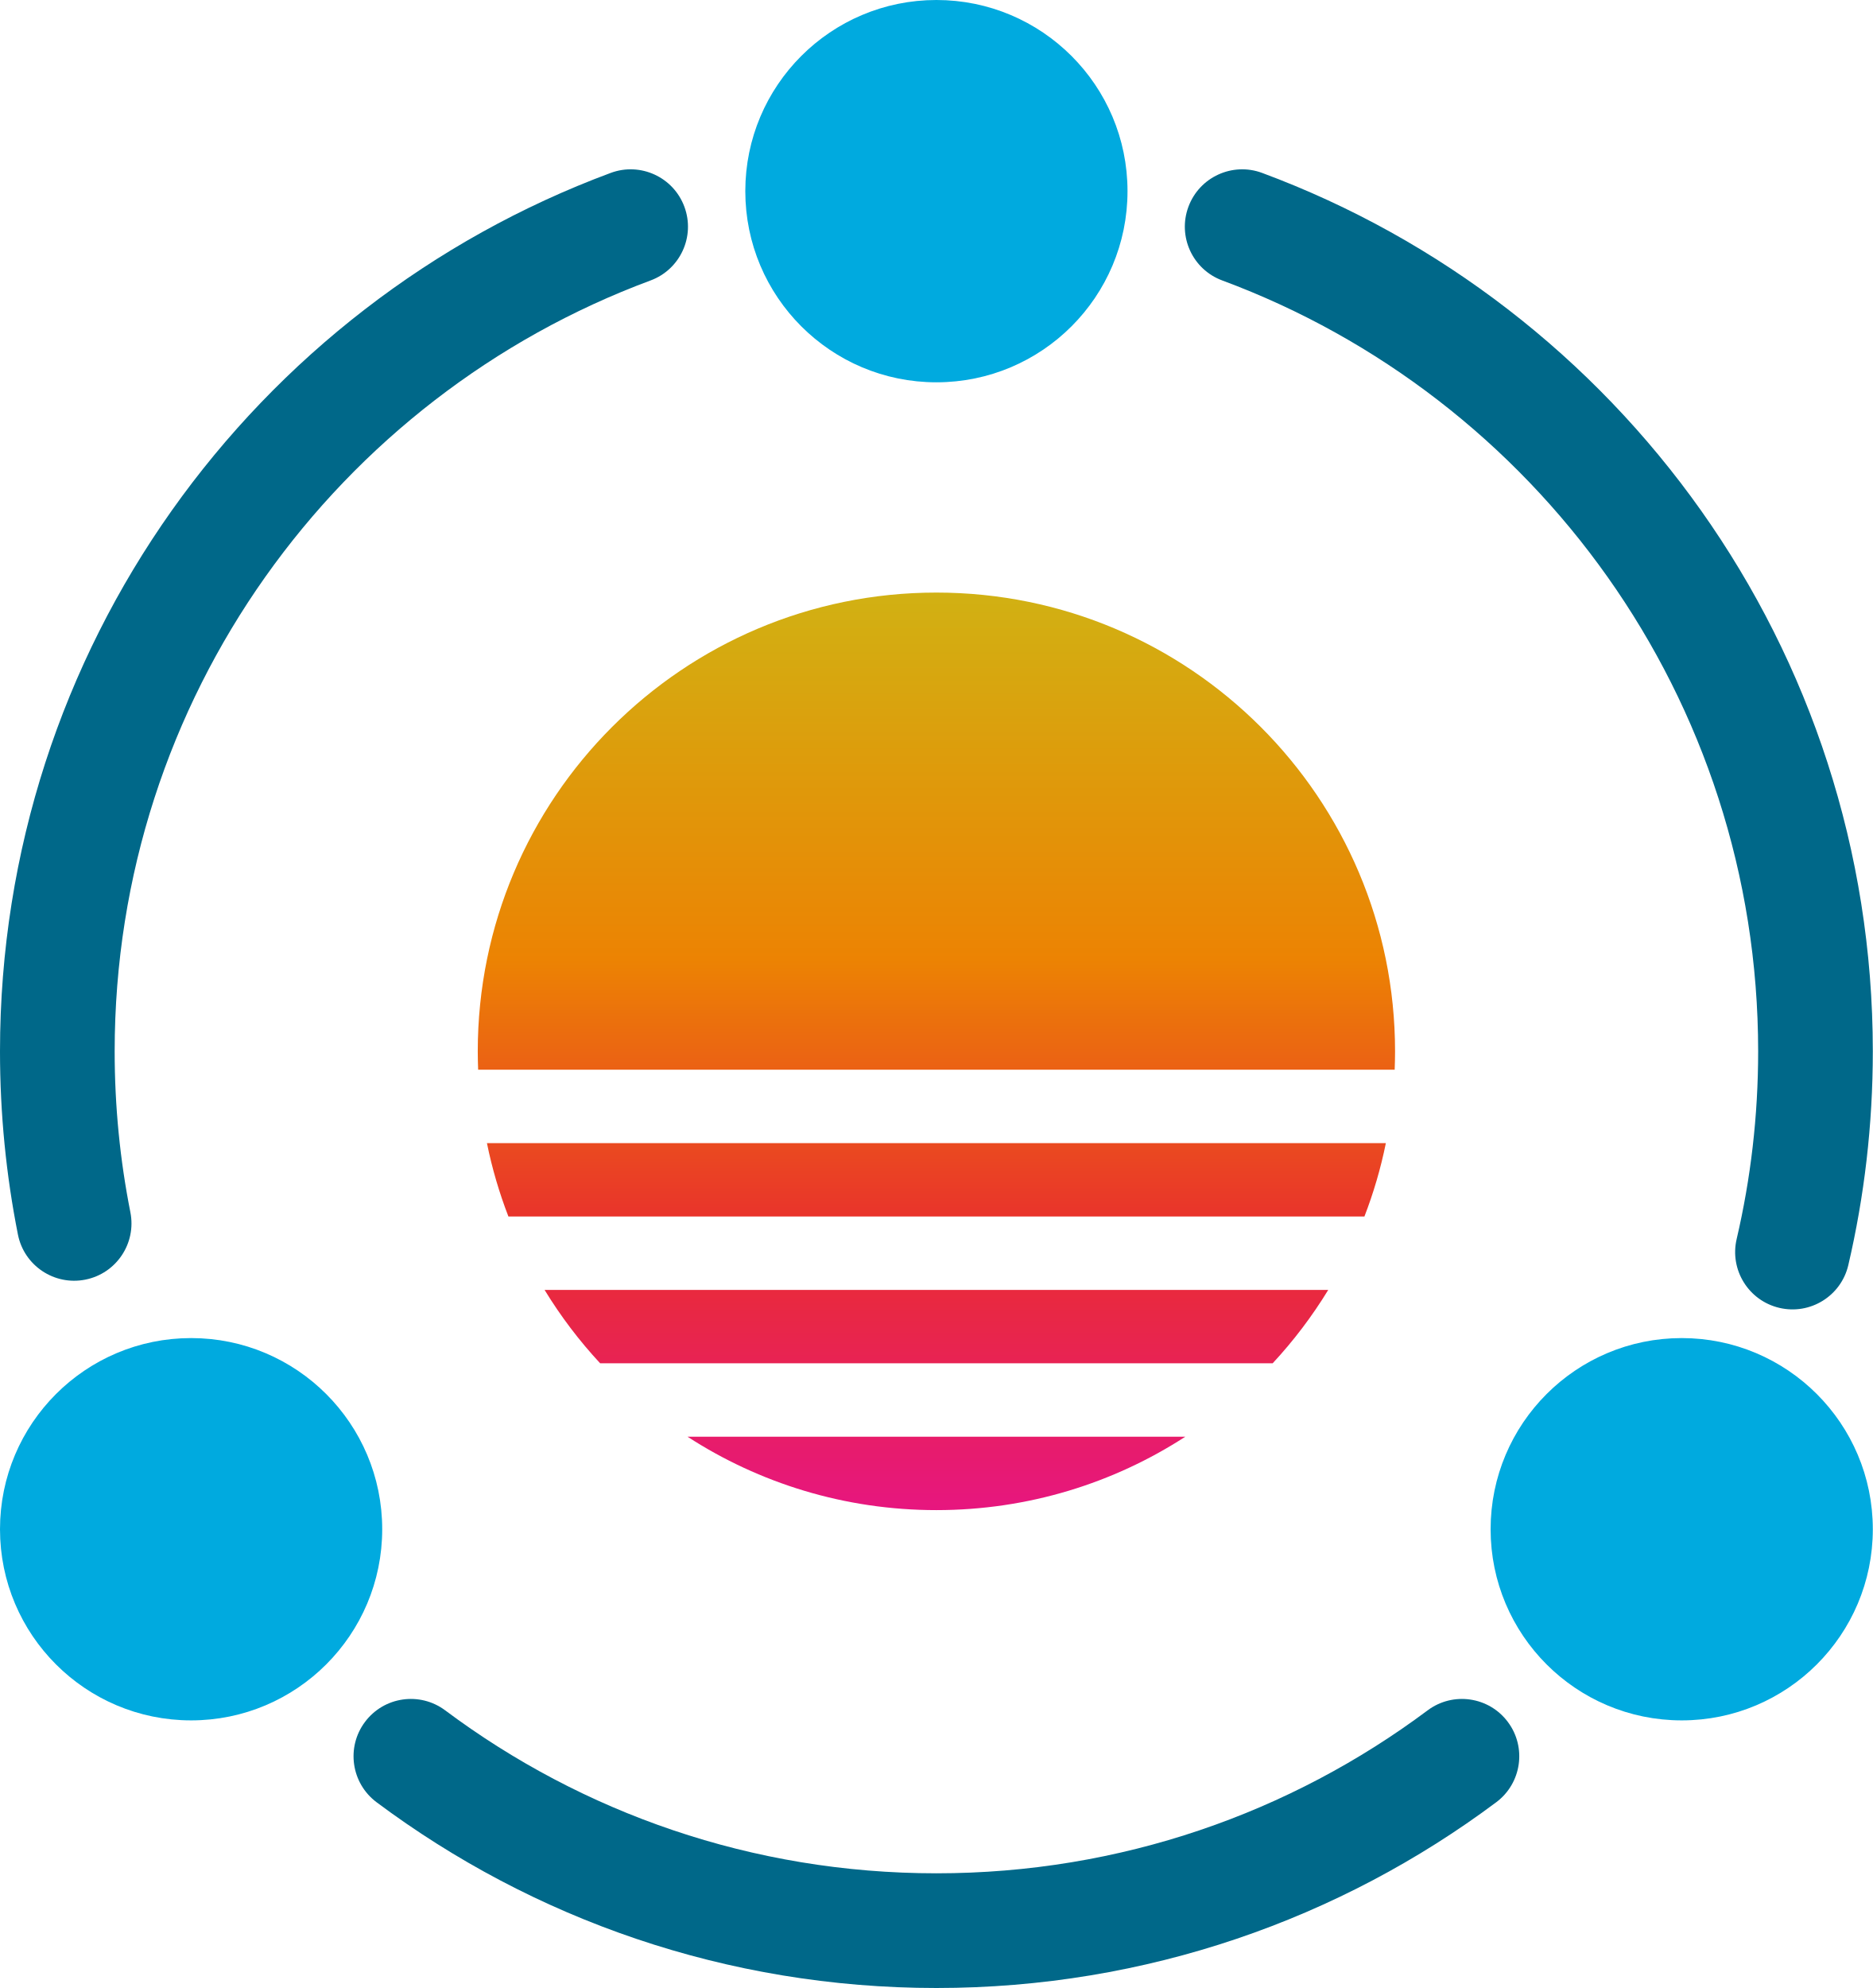
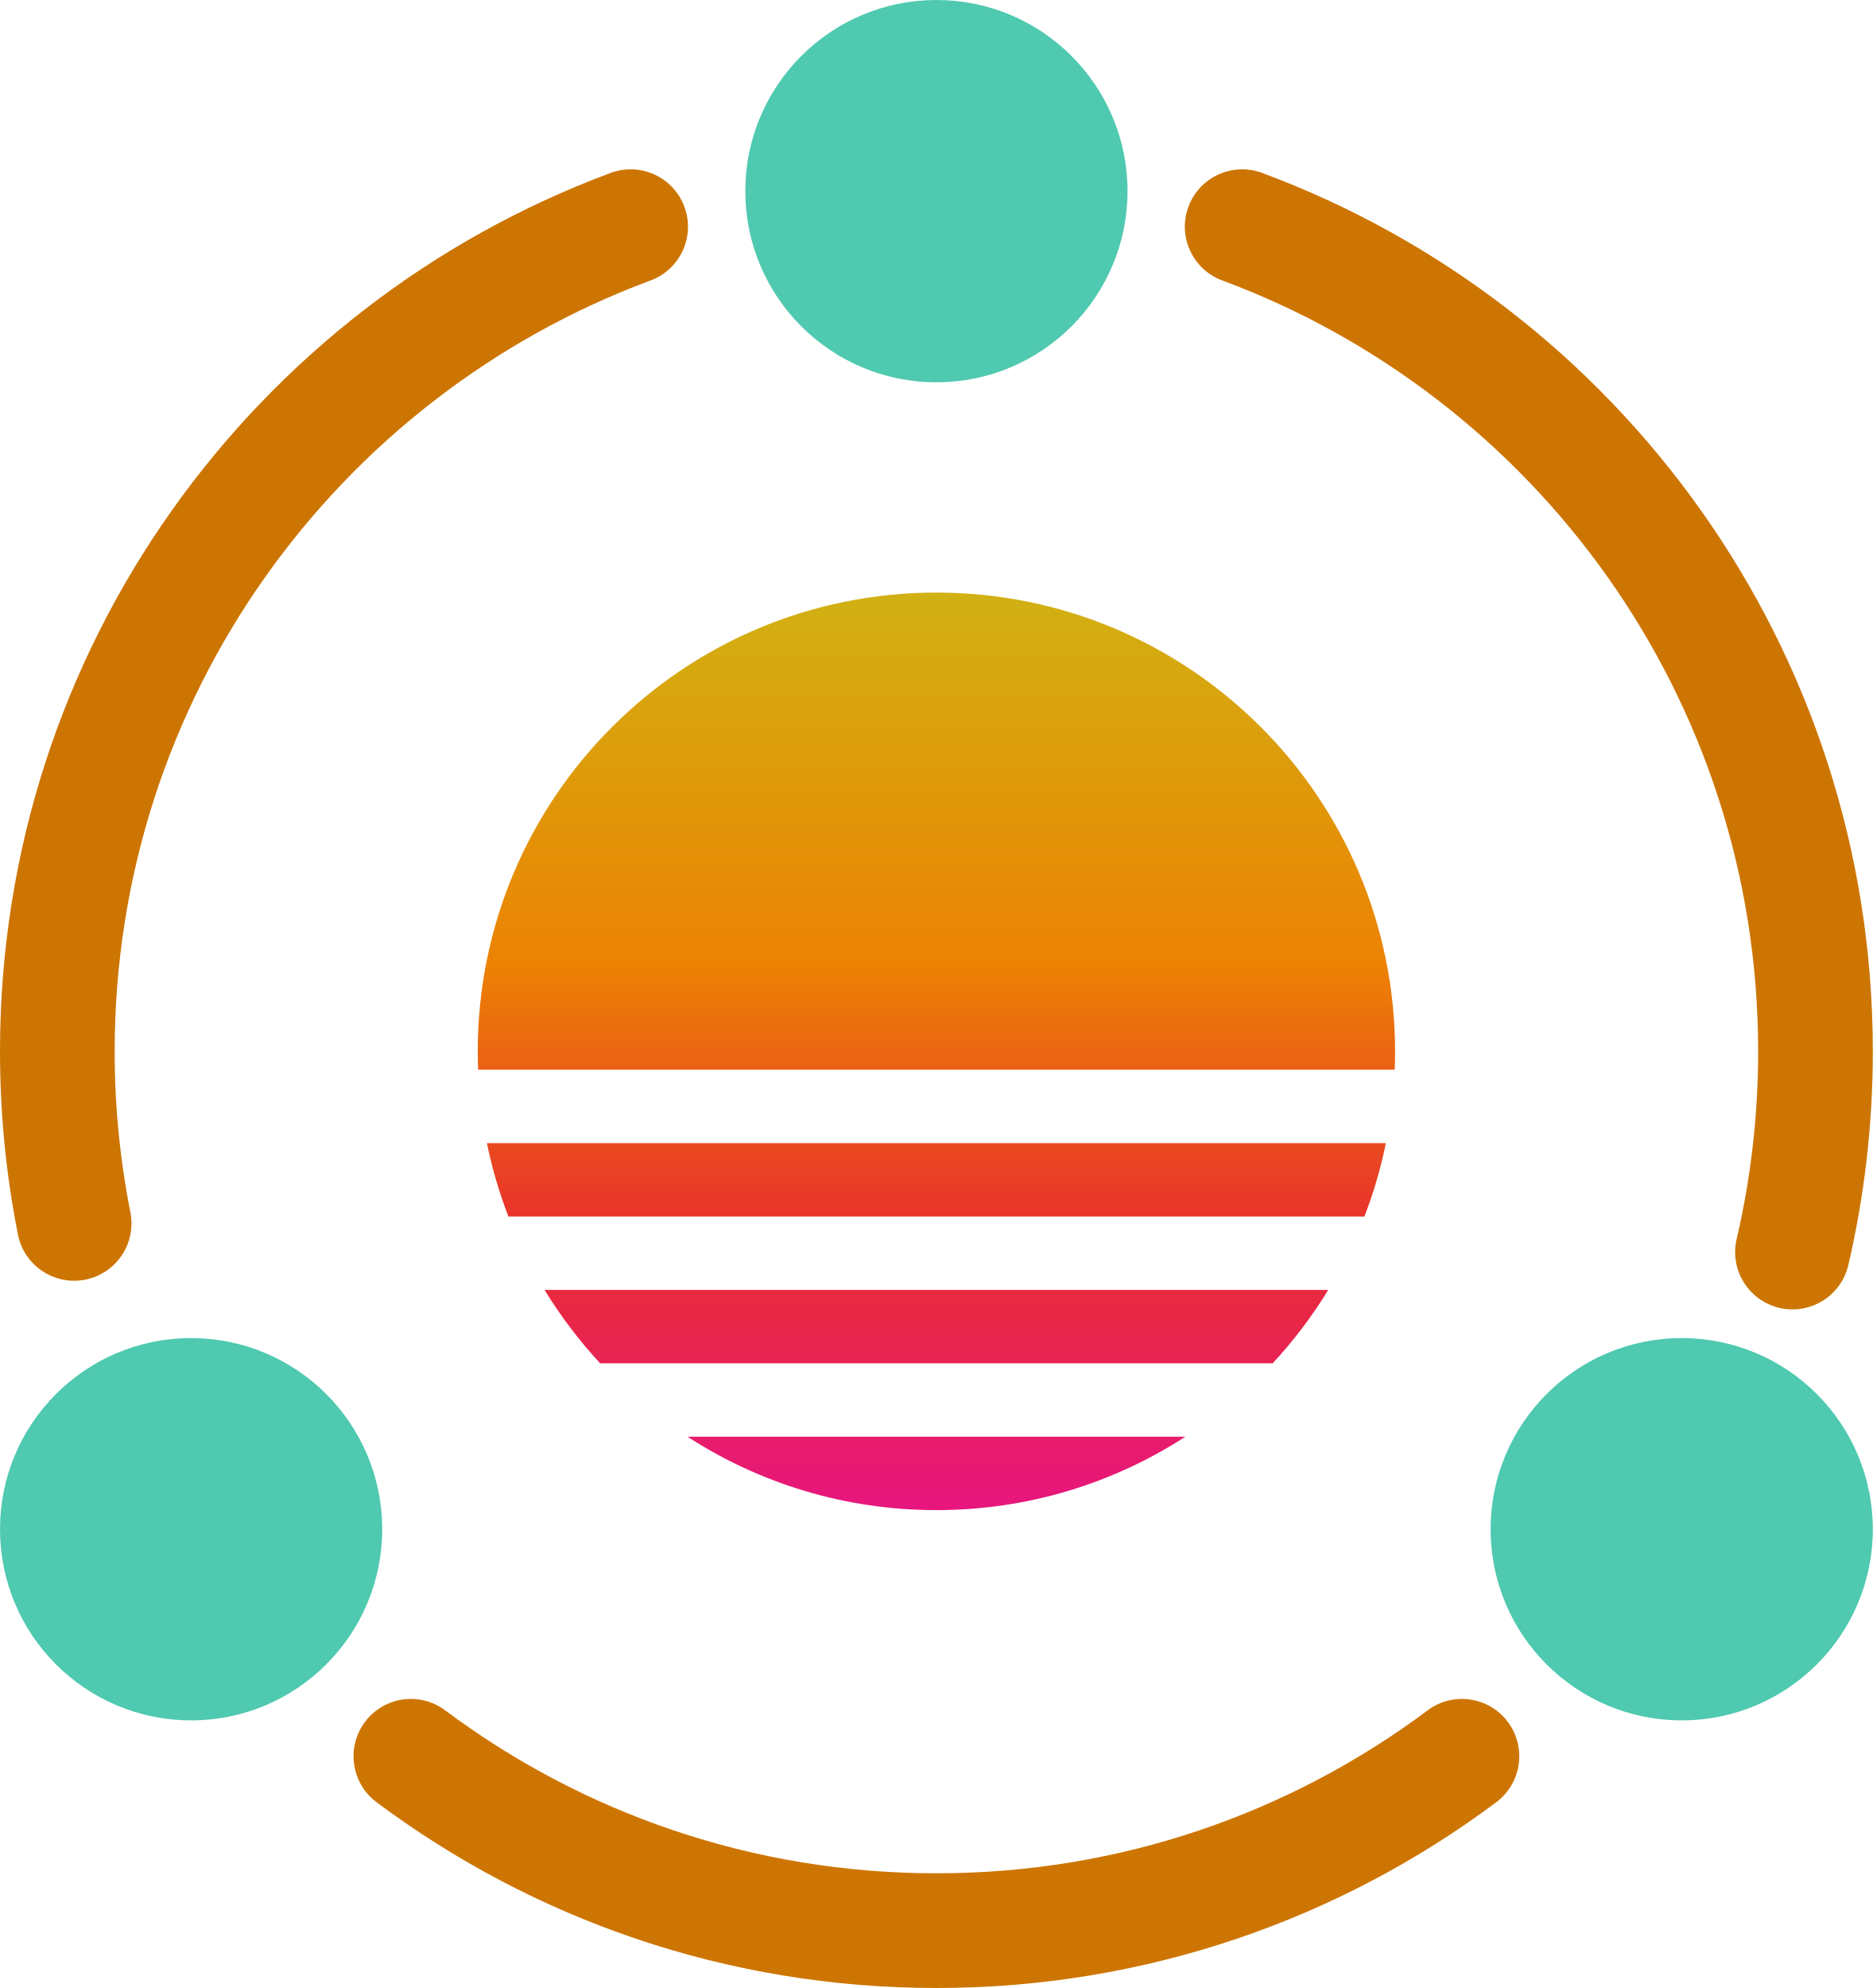
<svg xmlns="http://www.w3.org/2000/svg" width="98" height="104" viewBox="0 0 98 104" fill="none">
-   <path d="M19.097 90.083C20.088 88.755 21.968 88.484 23.295 89.475C30.465 94.831 39.358 98 49 98C58.642 98 67.535 94.831 74.705 89.475C76.032 88.484 77.912 88.755 78.903 90.083C79.895 91.41 79.622 93.29 78.295 94.282C70.124 100.385 59.98 104 49 104C38.02 104 27.877 100.385 19.705 94.282C18.378 93.29 18.105 91.41 19.097 90.083ZM92 55C92 36.516 80.335 20.748 63.956 14.671C62.403 14.095 61.611 12.368 62.188 10.815C62.764 9.262 64.491 8.47 66.044 9.046C84.699 15.968 98 33.927 98 55C98 58.843 97.557 62.588 96.718 66.182C96.341 67.796 94.728 68.798 93.114 68.421C91.501 68.045 90.498 66.431 90.875 64.818C91.611 61.667 92 58.381 92 55ZM0 55C0 33.927 13.301 15.968 31.956 9.046C33.509 8.47 35.236 9.262 35.812 10.815C36.389 12.368 35.597 14.095 34.044 14.671C17.665 20.748 6 36.516 6 55C6 57.883 6.283 60.697 6.822 63.417C7.145 65.042 6.089 66.621 4.464 66.943C2.839 67.265 1.26 66.209 0.938 64.584C0.322 61.482 0 58.277 0 55Z" fill="#006889" />
-   <circle cx="49" cy="10" r="9.5" transform="rotate(180 49 10)" fill="#00AADF" stroke="#00AADF" />
-   <circle cx="10" cy="80" r="9.5" transform="rotate(180 10 80)" fill="#00AADF" stroke="#00AADF" />
-   <circle cx="88" cy="80" r="9.5" transform="rotate(180 88 80)" fill="#00AADF" stroke="#00AADF" />
-   <path d="M62.024 75.16C58.273 77.589 53.802 79 49 79C44.198 79 39.727 77.589 35.976 75.16H62.024ZM69.503 67.481C68.662 68.858 67.687 70.144 66.595 71.32H31.405C30.313 70.144 29.337 68.858 28.497 67.481H69.503ZM72.519 59.8C72.251 61.123 71.873 62.406 71.397 63.64H26.604C26.127 62.406 25.749 61.123 25.48 59.8H72.519ZM49 31C62.255 31 73 41.745 73 55C73 55.322 72.992 55.642 72.98 55.96H25.02C25.008 55.642 25 55.322 25 55C25 41.745 35.745 31 49 31Z" fill="url(#paint0_linear_2519_184)" />
+   <path d="M19.097 90.083C20.088 88.755 21.968 88.484 23.295 89.475C30.465 94.831 39.358 98 49 98C58.642 98 67.535 94.831 74.705 89.475C76.032 88.484 77.912 88.755 78.903 90.083C79.895 91.41 79.622 93.29 78.295 94.282C70.124 100.385 59.98 104 49 104C38.02 104 27.877 100.385 19.705 94.282C18.378 93.29 18.105 91.41 19.097 90.083ZM92 55C92 36.516 80.335 20.748 63.956 14.671C62.403 14.095 61.611 12.368 62.188 10.815C62.764 9.262 64.491 8.47 66.044 9.046C84.699 15.968 98 33.927 98 55C98 58.843 97.557 62.588 96.718 66.182C96.341 67.796 94.728 68.798 93.114 68.421C91.501 68.045 90.498 66.431 90.875 64.818C91.611 61.667 92 58.381 92 55ZM0 55C0 33.927 13.301 15.968 31.956 9.046C33.509 8.47 35.236 9.262 35.812 10.815C36.389 12.368 35.597 14.095 34.044 14.671C17.665 20.748 6 36.516 6 55C6 57.883 6.283 60.697 6.822 63.417C7.145 65.042 6.089 66.621 4.464 66.943C2.839 67.265 1.26 66.209 0.938 64.584C0.322 61.482 0 58.277 0 55Z" fill="#CD7502" />
+   <circle cx="49" cy="10" r="9.5" transform="rotate(180 49 10)" fill="#4FC9B0" stroke="#4FC9B0" />
+   <circle cx="10" cy="80" r="9.5" transform="rotate(180 10 80)" fill="#4FC9B0" stroke="#4FC9B0" />
+   <circle cx="88" cy="80" r="9.5" transform="rotate(180 88 80)" fill="#4FC9B0" stroke="#4FC9B0" />
+   <path d="M62.024 75.16C58.273 77.589 53.802 79 49 79C44.198 79 39.727 77.589 35.976 75.16H62.024ZM69.503 67.481C68.662 68.858 67.687 70.144 66.595 71.32H31.405C30.313 70.144 29.337 68.858 28.497 67.481H69.503ZM72.519 59.8C72.251 61.123 71.873 62.406 71.397 63.64H26.604C26.127 62.406 25.749 61.123 25.48 59.8H72.519ZM49 31C62.255 31 73 41.745 73 55C73 55.322 72.992 55.642 72.98 55.96H25.02C25.008 55.642 25 55.322 25 55C25 41.745 35.745 31 49 31Z" fill="url(#paint0_linear_2700_255)" />
  <defs>
-     <linearGradient id="paint0_linear_2519_184" x1="49" y1="79" x2="49" y2="31" gradientUnits="userSpaceOnUse">
+     <linearGradient id="paint0_linear_2700_255" x1="49" y1="79" x2="49" y2="31" gradientUnits="userSpaceOnUse">
      <stop stop-color="#E7167F" />
      <stop offset="0.3" stop-color="#E92E2E" />
      <stop offset="0.6" stop-color="#EC8303" />
      <stop offset="1" stop-color="#D1B113" />
    </linearGradient>
  </defs>
</svg>
